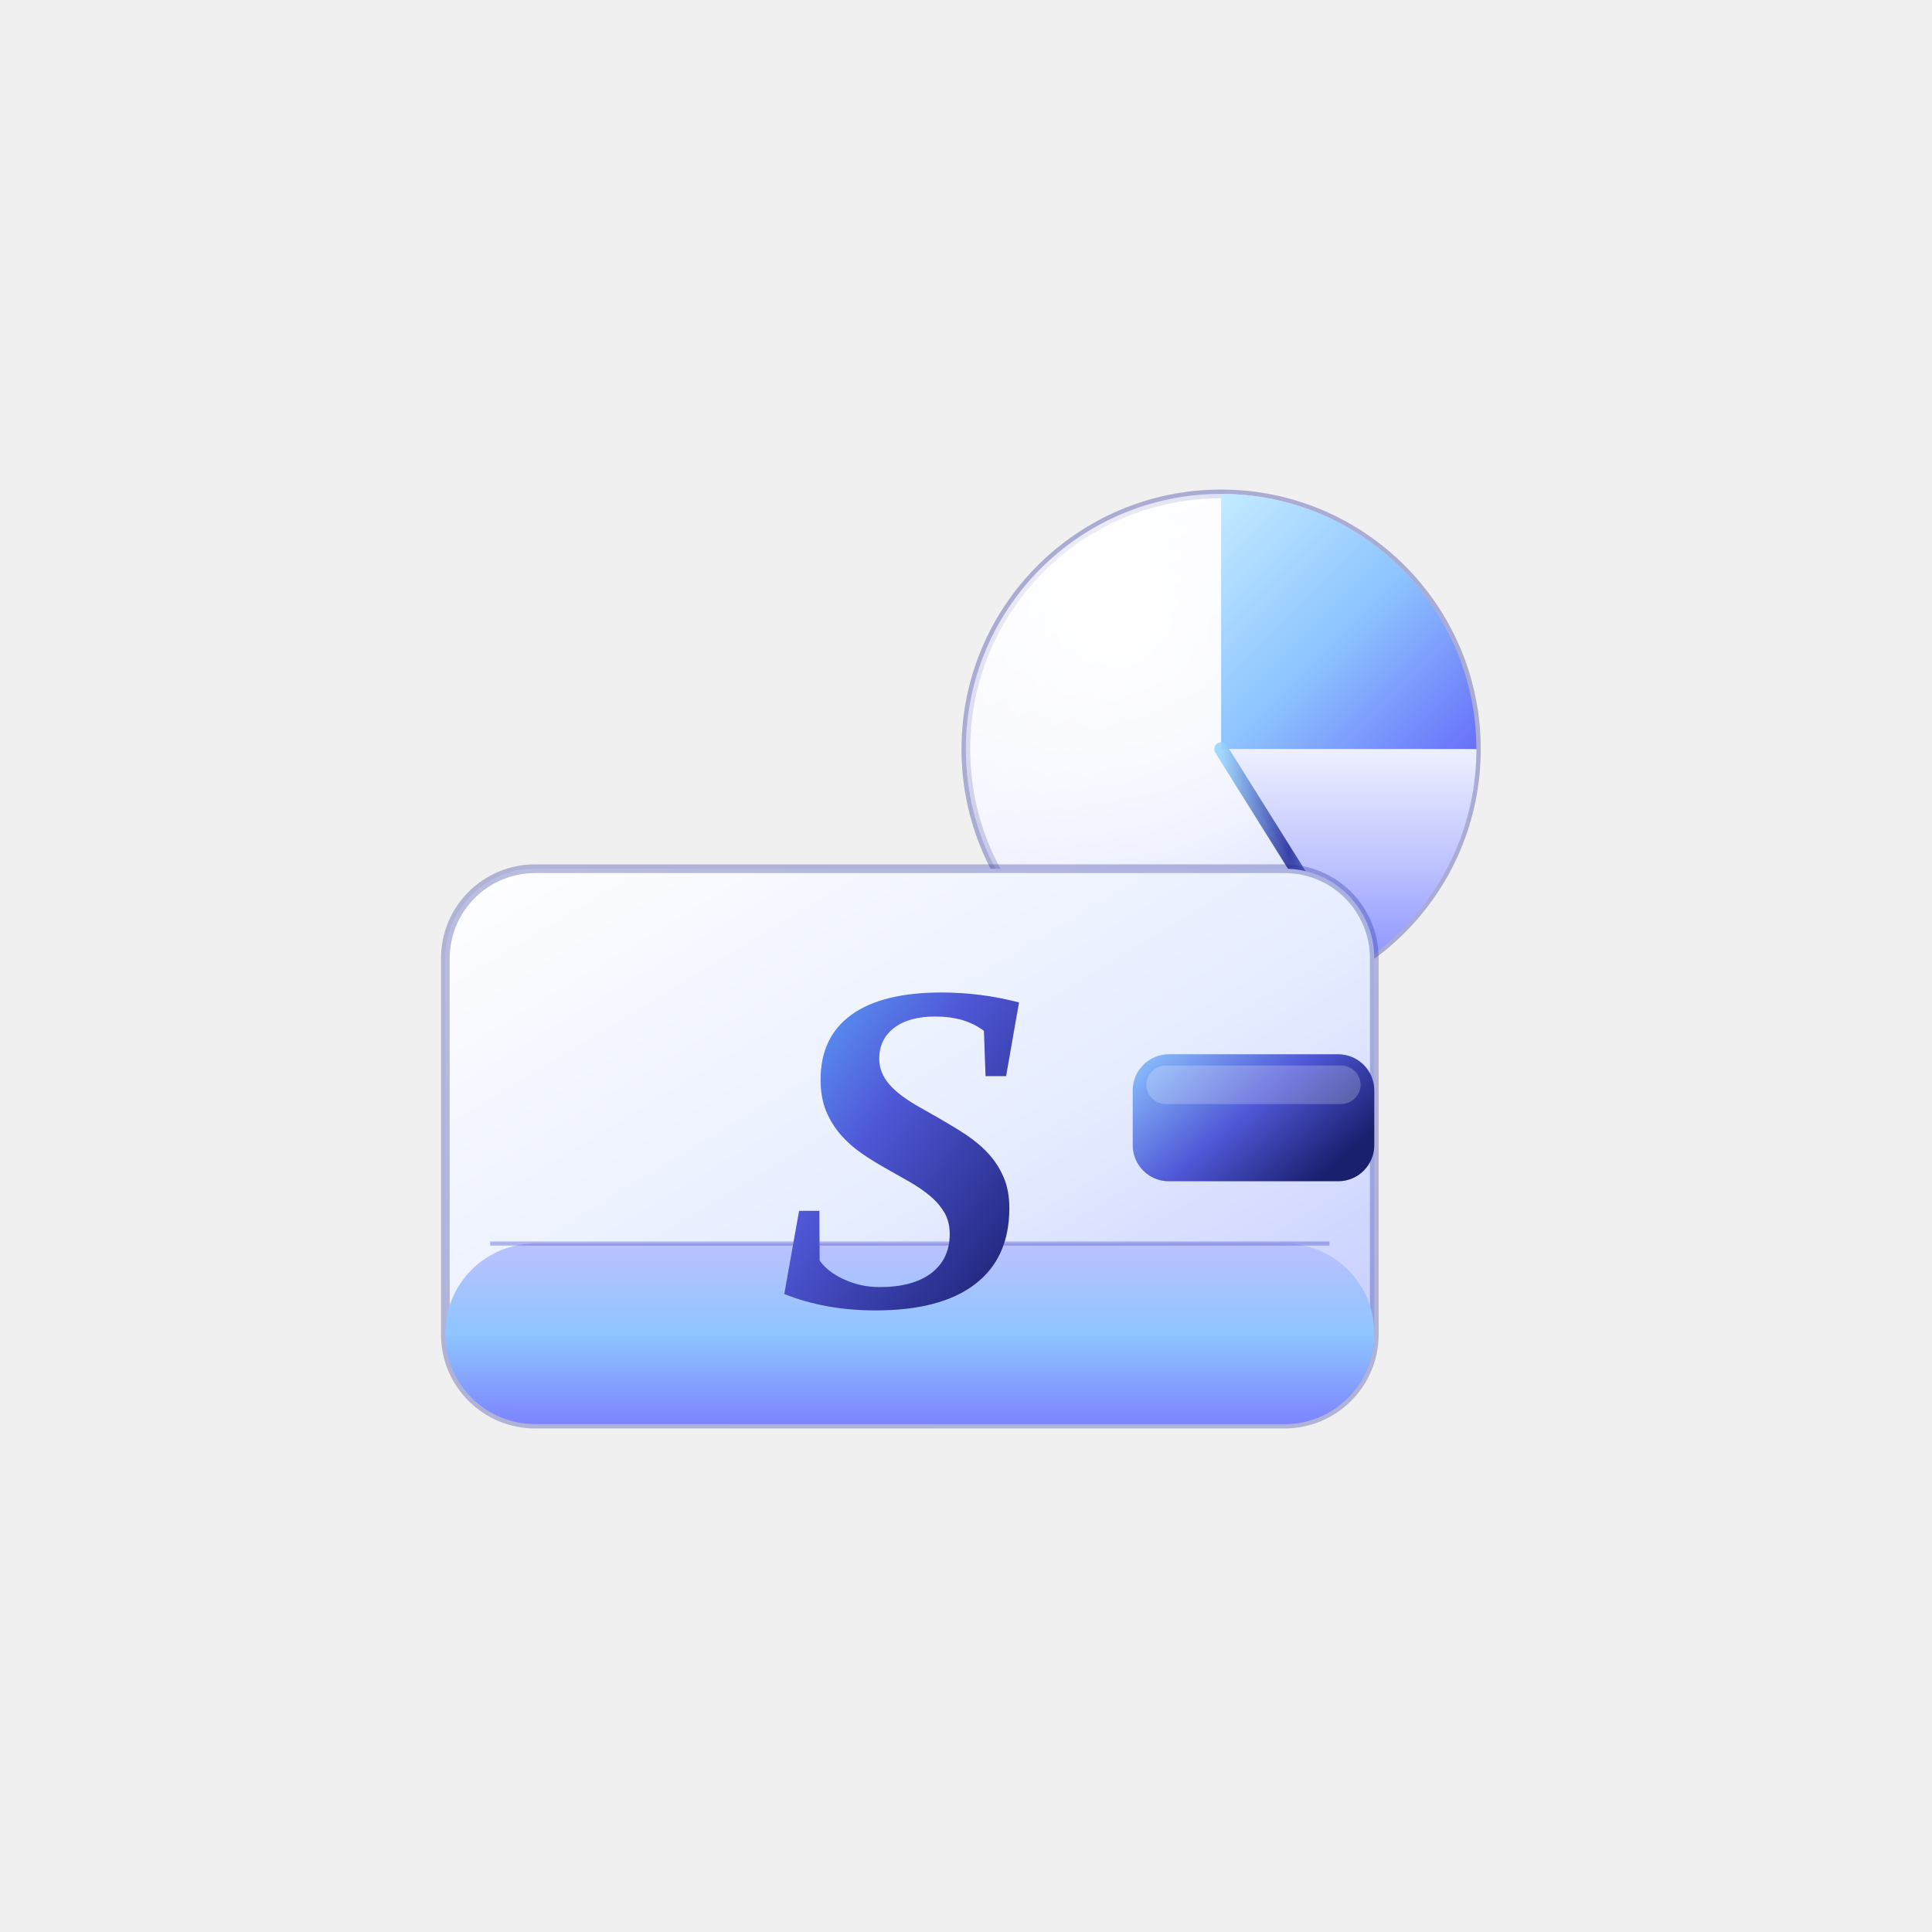
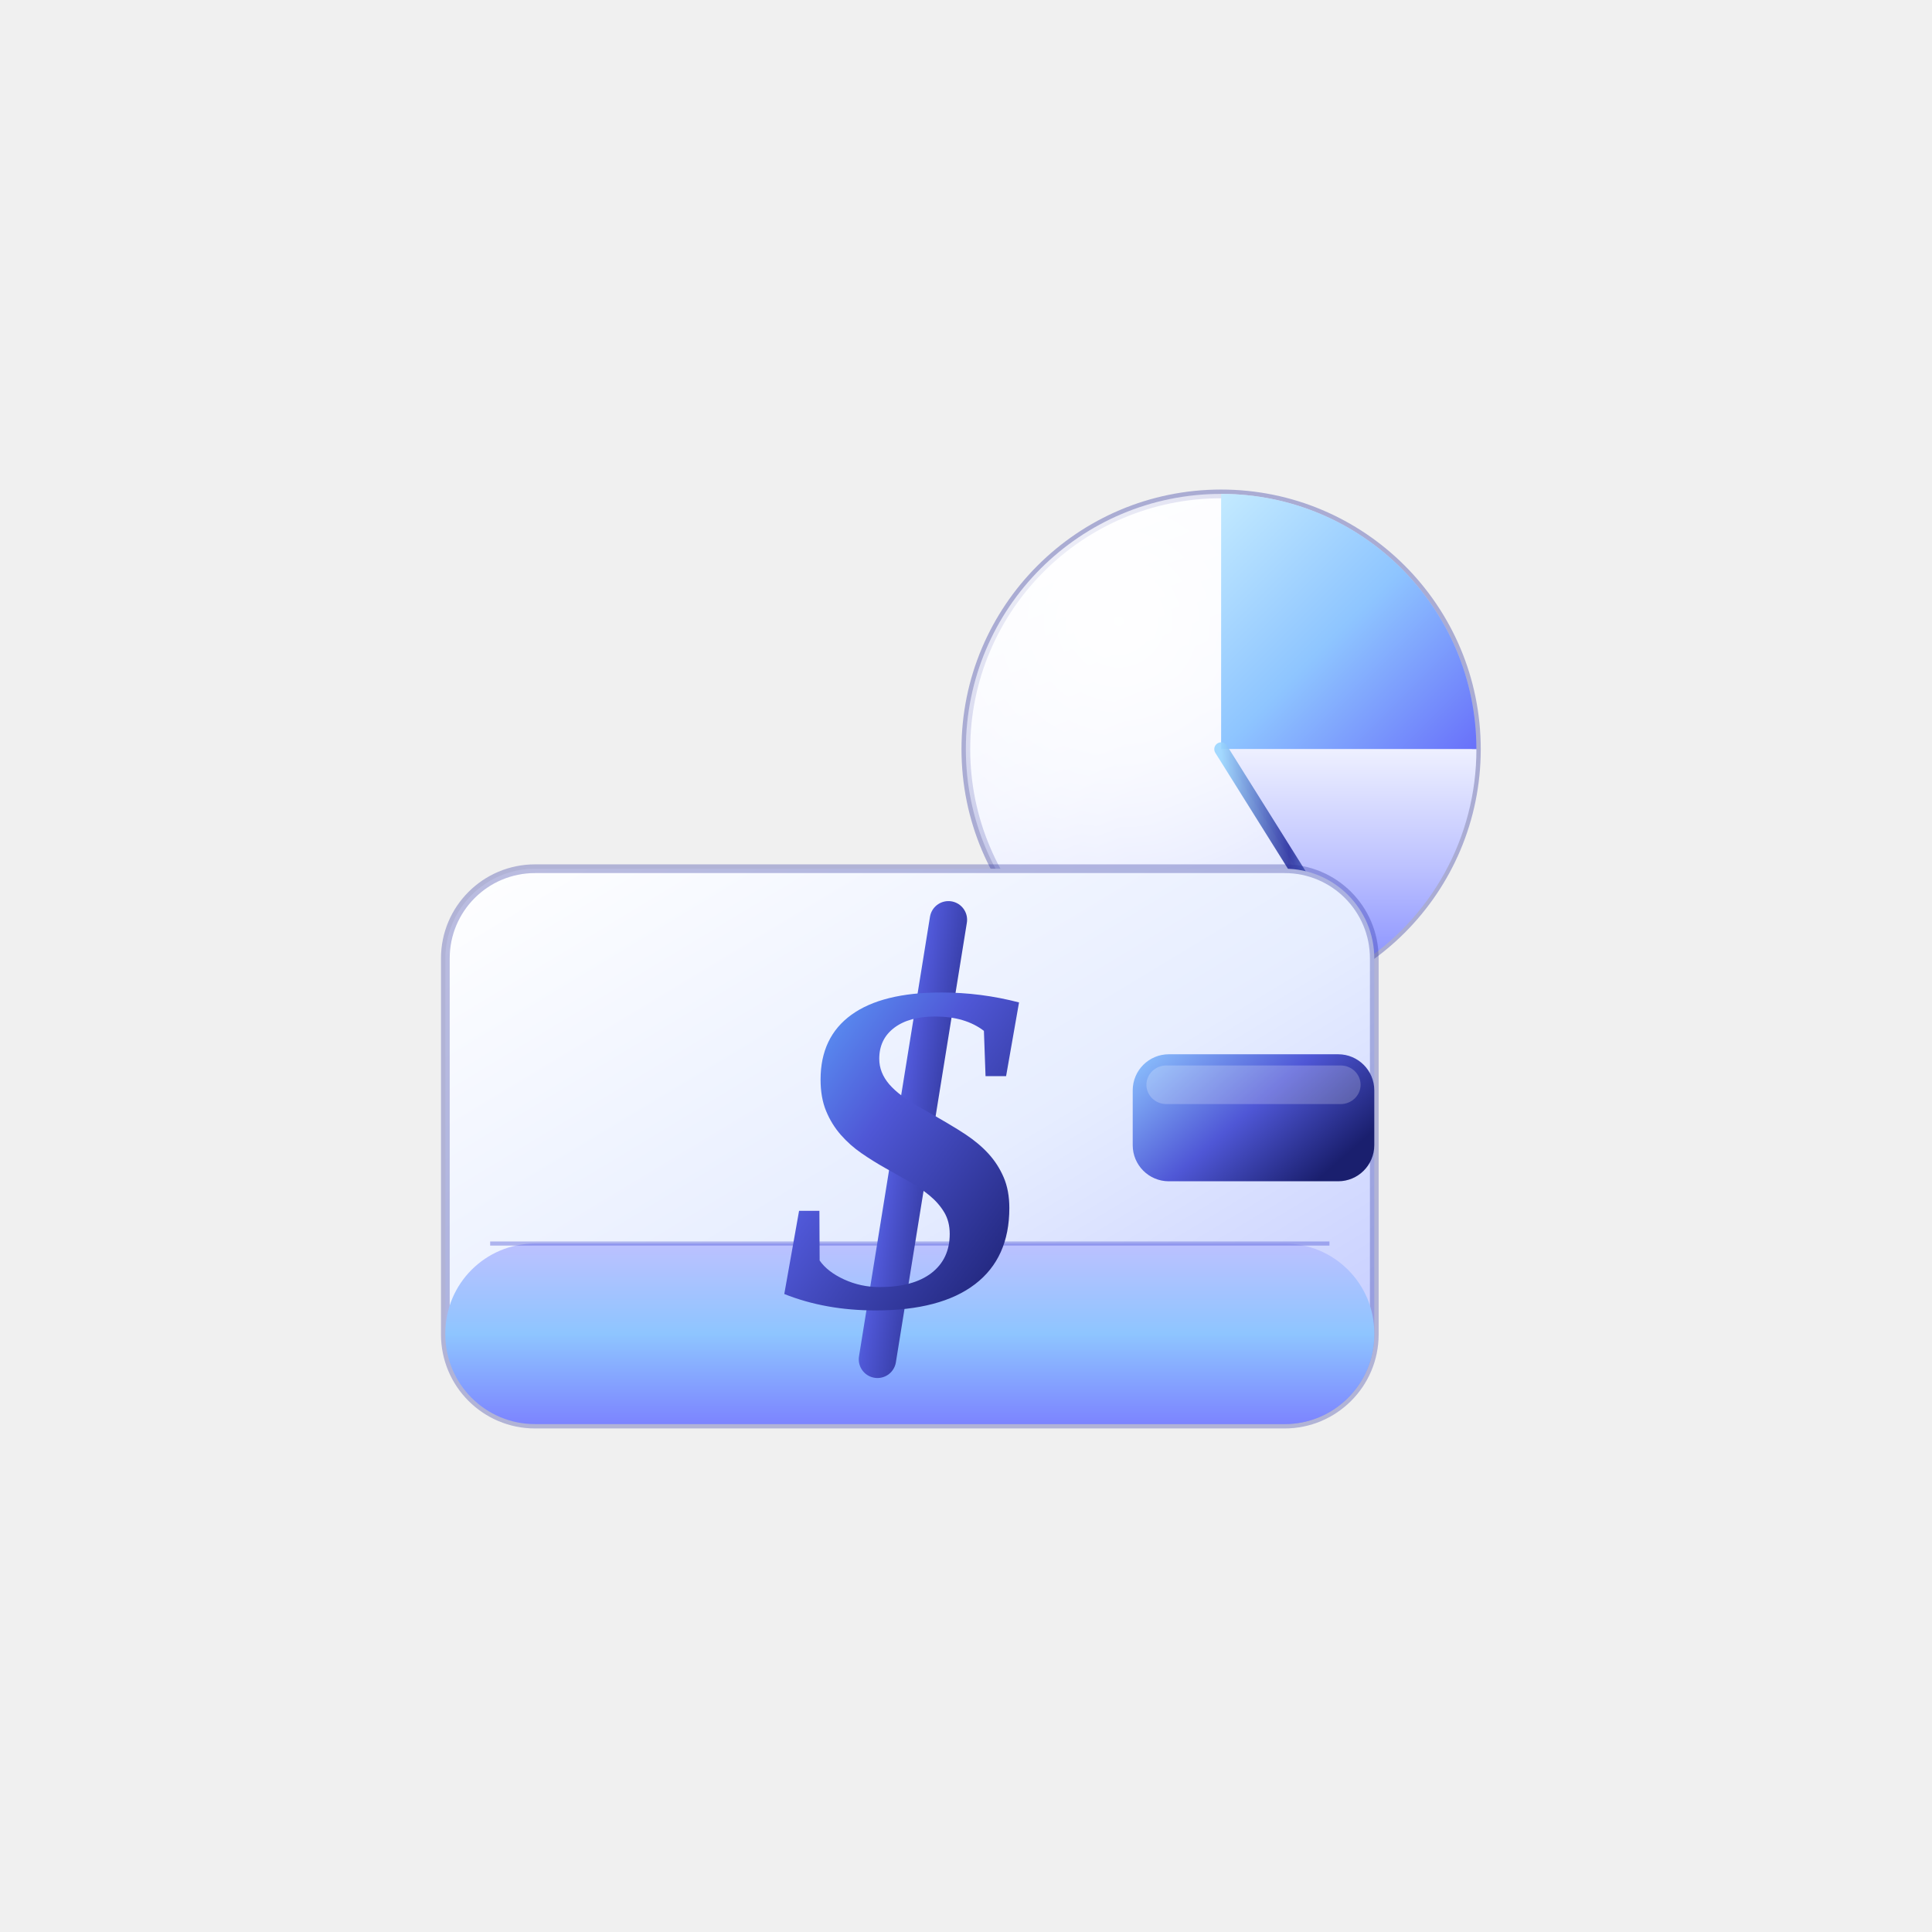
<svg xmlns="http://www.w3.org/2000/svg" viewBox="0 0 1024 1024">
  <defs>
    <linearGradient id="surface" x1="0" y1="0" x2="0.4" y2="1">
      <stop offset="0" stop-color="#ffffff" />
      <stop offset="0.55" stop-color="#eef1ff" />
      <stop offset="1" stop-color="#d1d8ff" />
    </linearGradient>
    <radialGradient id="surfaceGlow" cx="0.3" cy="0.25" r="0.85">
      <stop offset="0" stop-color="#ffffff" stop-opacity="0.95" />
      <stop offset="1" stop-color="#ffffff" stop-opacity="0" />
    </radialGradient>
    <linearGradient id="wedgeA" x1="0" y1="0" x2="1" y2="1">
      <stop offset="0" stop-color="#c3eaff" />
      <stop offset="0.5" stop-color="#8ec5ff" />
      <stop offset="1" stop-color="#6870fa" />
    </linearGradient>
    <linearGradient id="wedgeB" x1="0" y1="0" x2="0" y2="1">
      <stop offset="0" stop-color="#eef0ff" />
      <stop offset="0.55" stop-color="#bcc1ff" />
      <stop offset="1" stop-color="#8a92ff" />
    </linearGradient>
    <linearGradient id="divider" x1="0" y1="0" x2="1" y2="0">
      <stop offset="0" stop-color="#9ad6ff" />
      <stop offset="0.5" stop-color="#2a309e" />
      <stop offset="1" stop-color="#9ad6ff" />
    </linearGradient>
    <linearGradient id="sMono" x1="0" y1="0" x2="1" y2="1">
      <stop offset="0" stop-color="#5fa9ff" />
      <stop offset="0.4" stop-color="#4f57d6" />
      <stop offset="1" stop-color="#1a1f6e" />
    </linearGradient>
    <linearGradient id="walletBody" x1="0" y1="0" x2="1" y2="1">
      <stop offset="0" stop-color="#ffffff" />
      <stop offset="0.55" stop-color="#e6edff" />
      <stop offset="1" stop-color="#c1c8ff" />
    </linearGradient>
    <linearGradient id="walletFold" x1="0" y1="0" x2="0" y2="1">
      <stop offset="0" stop-color="#bcc1ff" />
      <stop offset="0.5" stop-color="#8ec5ff" />
      <stop offset="1" stop-color="#7c84ff" />
    </linearGradient>
    <linearGradient id="clasp" x1="0" y1="0" x2="1" y2="0.6">
      <stop offset="0" stop-color="#8ec5ff" />
      <stop offset="0.55" stop-color="#4f57d6" />
      <stop offset="1" stop-color="#1a1f6e" />
    </linearGradient>
  </defs>
  <g transform="translate(174 174) scale(0.66)">
    <g transform="translate(717 338)">
      <circle r="205" fill="url(#surface)" stroke="#2a309e" stroke-width="7" stroke-opacity="0.35" />
      <circle r="205" fill="url(#surfaceGlow)" />
      <path d="M 0 0 L 0 -205 A 205 205 0 0 1 205 0 Z" fill="url(#wedgeA)" />
      <path d="M 0 0 L 205 0 A 205 205 0 0 1 109 174 Z" fill="url(#wedgeB)" />
      <g stroke="url(#divider)" stroke-width="11" stroke-linecap="round" opacity="0.9">
        <line x1="0" y1="0" x2="0" y2="-205" />
        <line x1="0" y1="0" x2="205" y2="0" />
        <line x1="0" y1="0" x2="109" y2="174" />
      </g>
    </g>
    <rect x="94" y="434" width="746" height="446" rx="72" ry="72" fill="url(#walletBody)" stroke="#2a309e" stroke-width="7" stroke-opacity="0.32" />
    <rect x="94" y="735" width="746" height="145" rx="72" ry="72" fill="url(#walletFold)" />
    <line x1="130" y1="735" x2="804" y2="735" stroke="#4f57d6" stroke-width="3.3" stroke-opacity="0.4" />
    <rect x="646" y="583" width="194" height="102" rx="29" ry="29" fill="url(#clasp)" />
    <rect x="657" y="592" width="172" height="31" rx="16" ry="16" fill="#ffffff" opacity="0.22" />
+     <line x1="441" y1="828" x2="498" y2="475" stroke="url(#sMono)" stroke-width="30" stroke-linecap="round" />
    <text x="465" y="785" font-family="Georgia, 'Times New Roman', 'DejaVu Serif', serif" font-size="380" font-weight="bold" font-style="italic" text-anchor="middle" fill="url(#sMono)">S</text>
  </g>
</svg>
